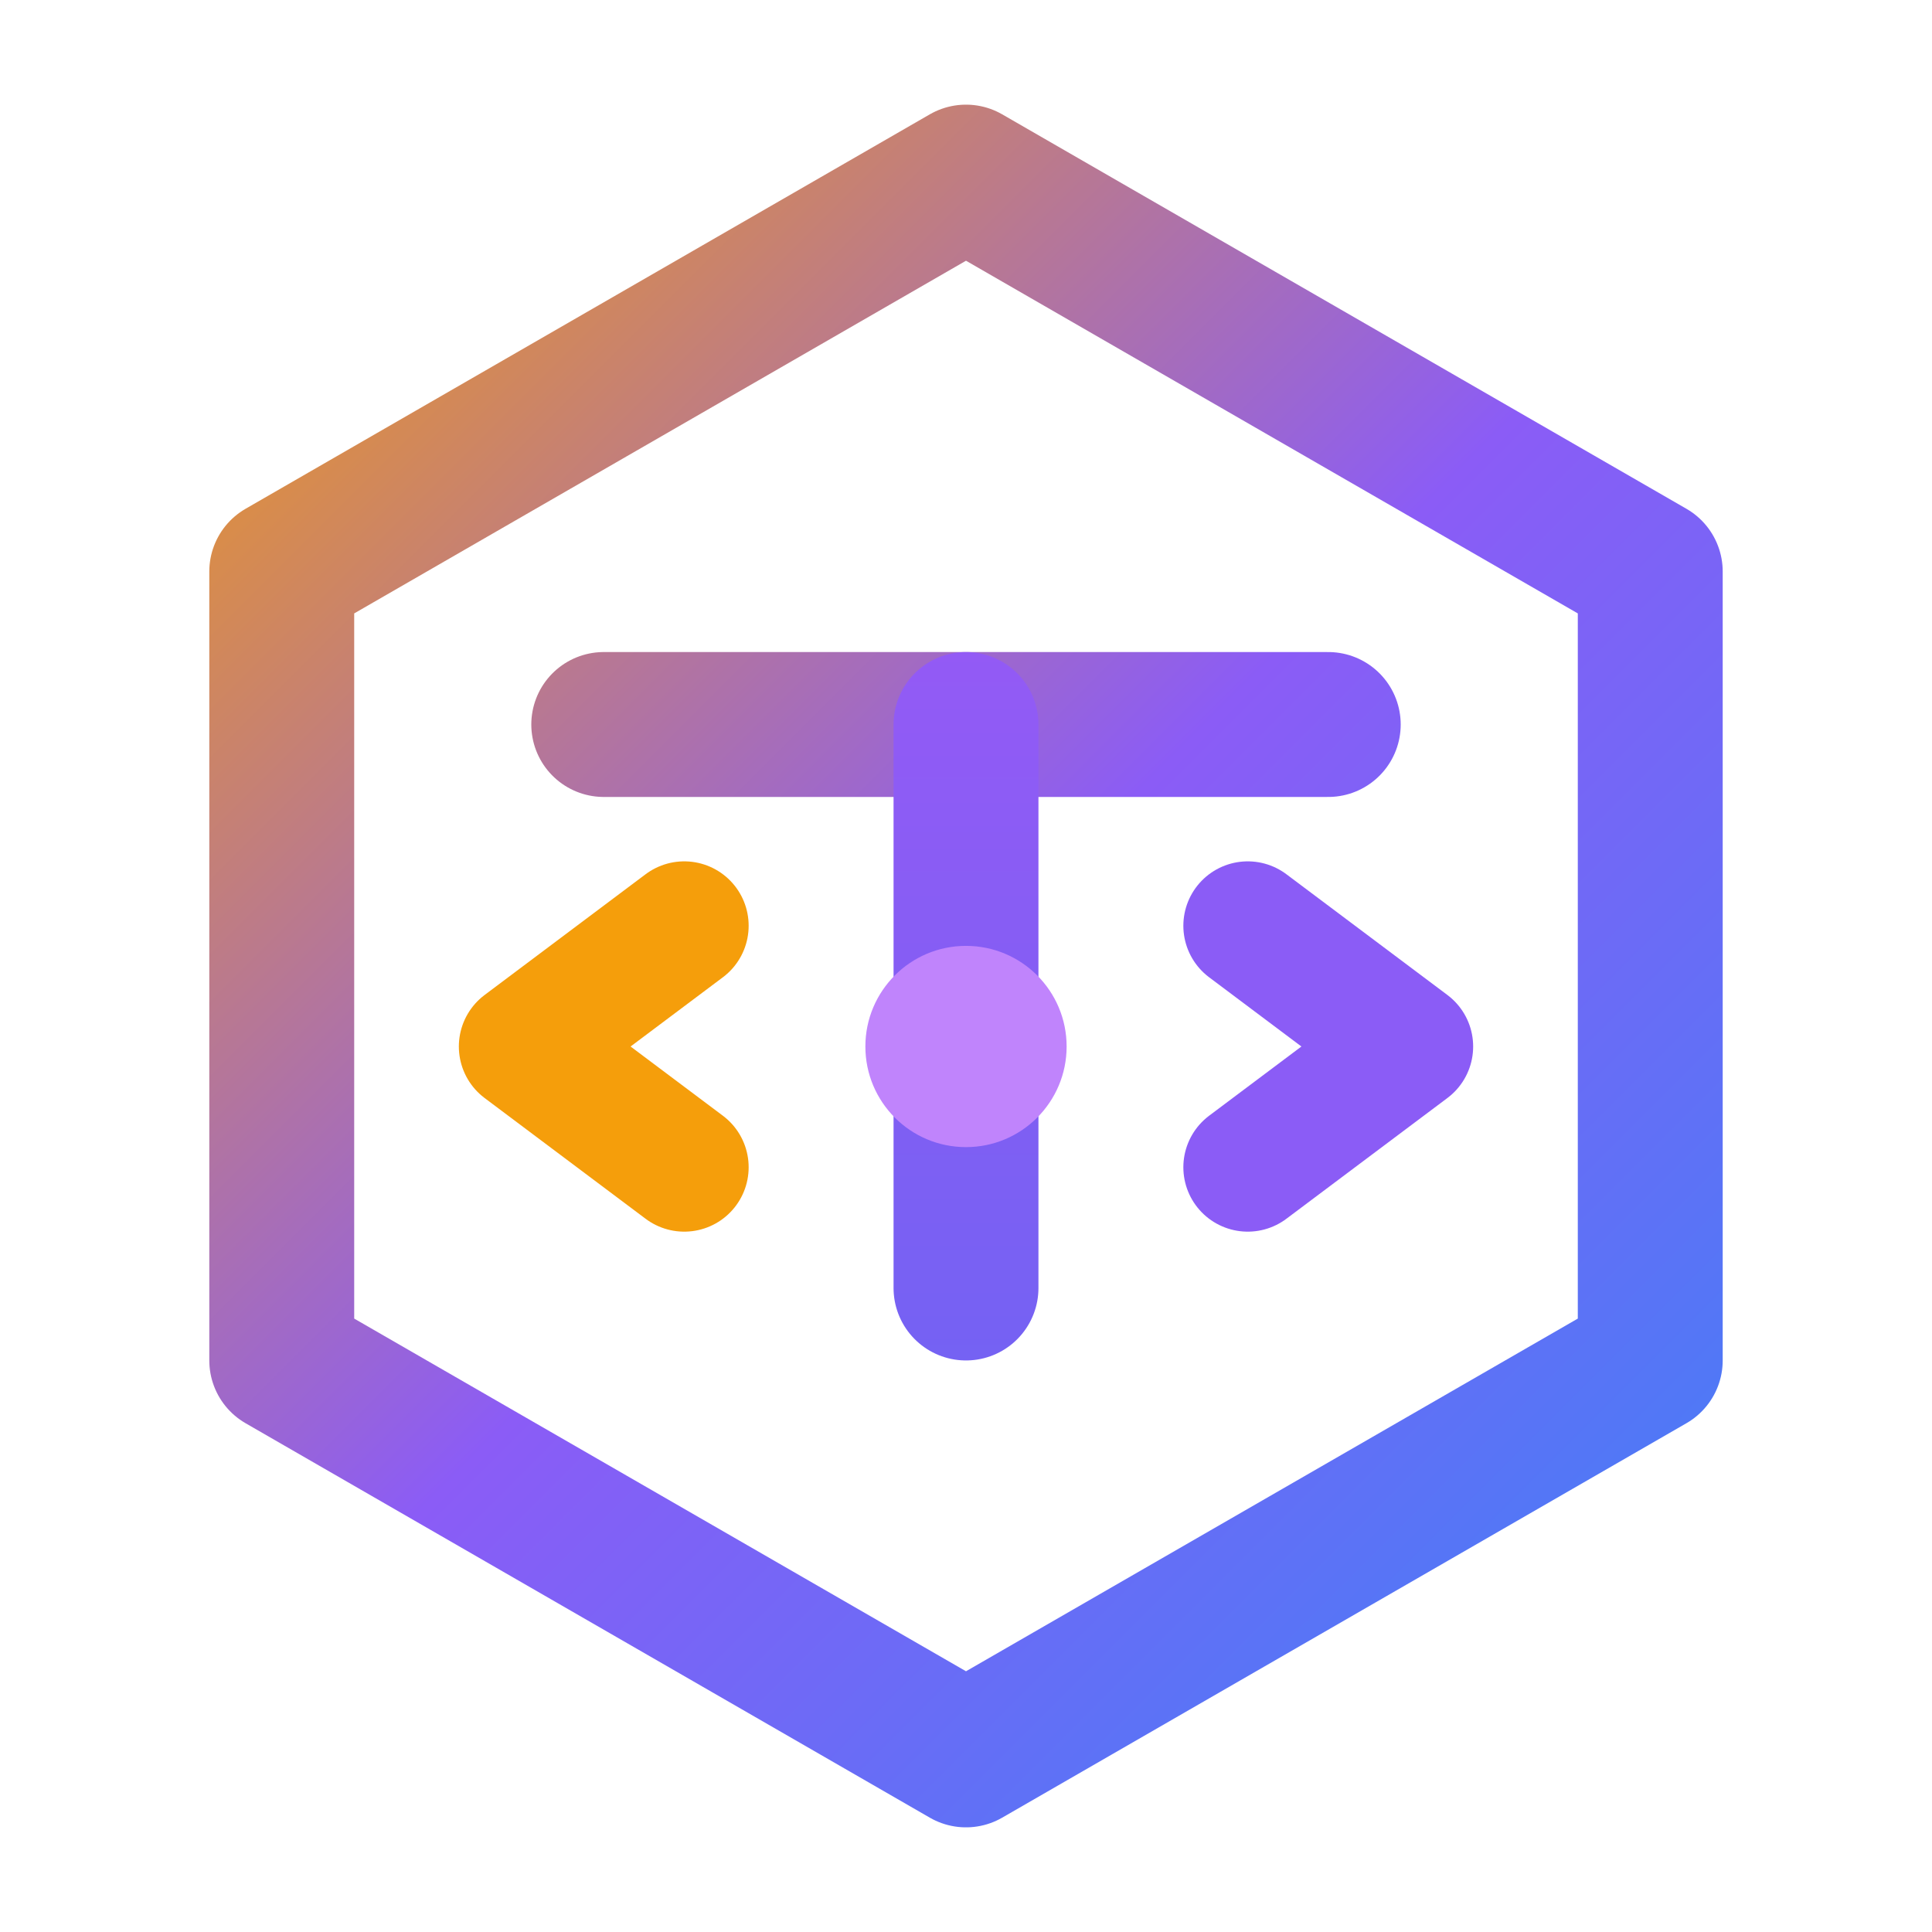
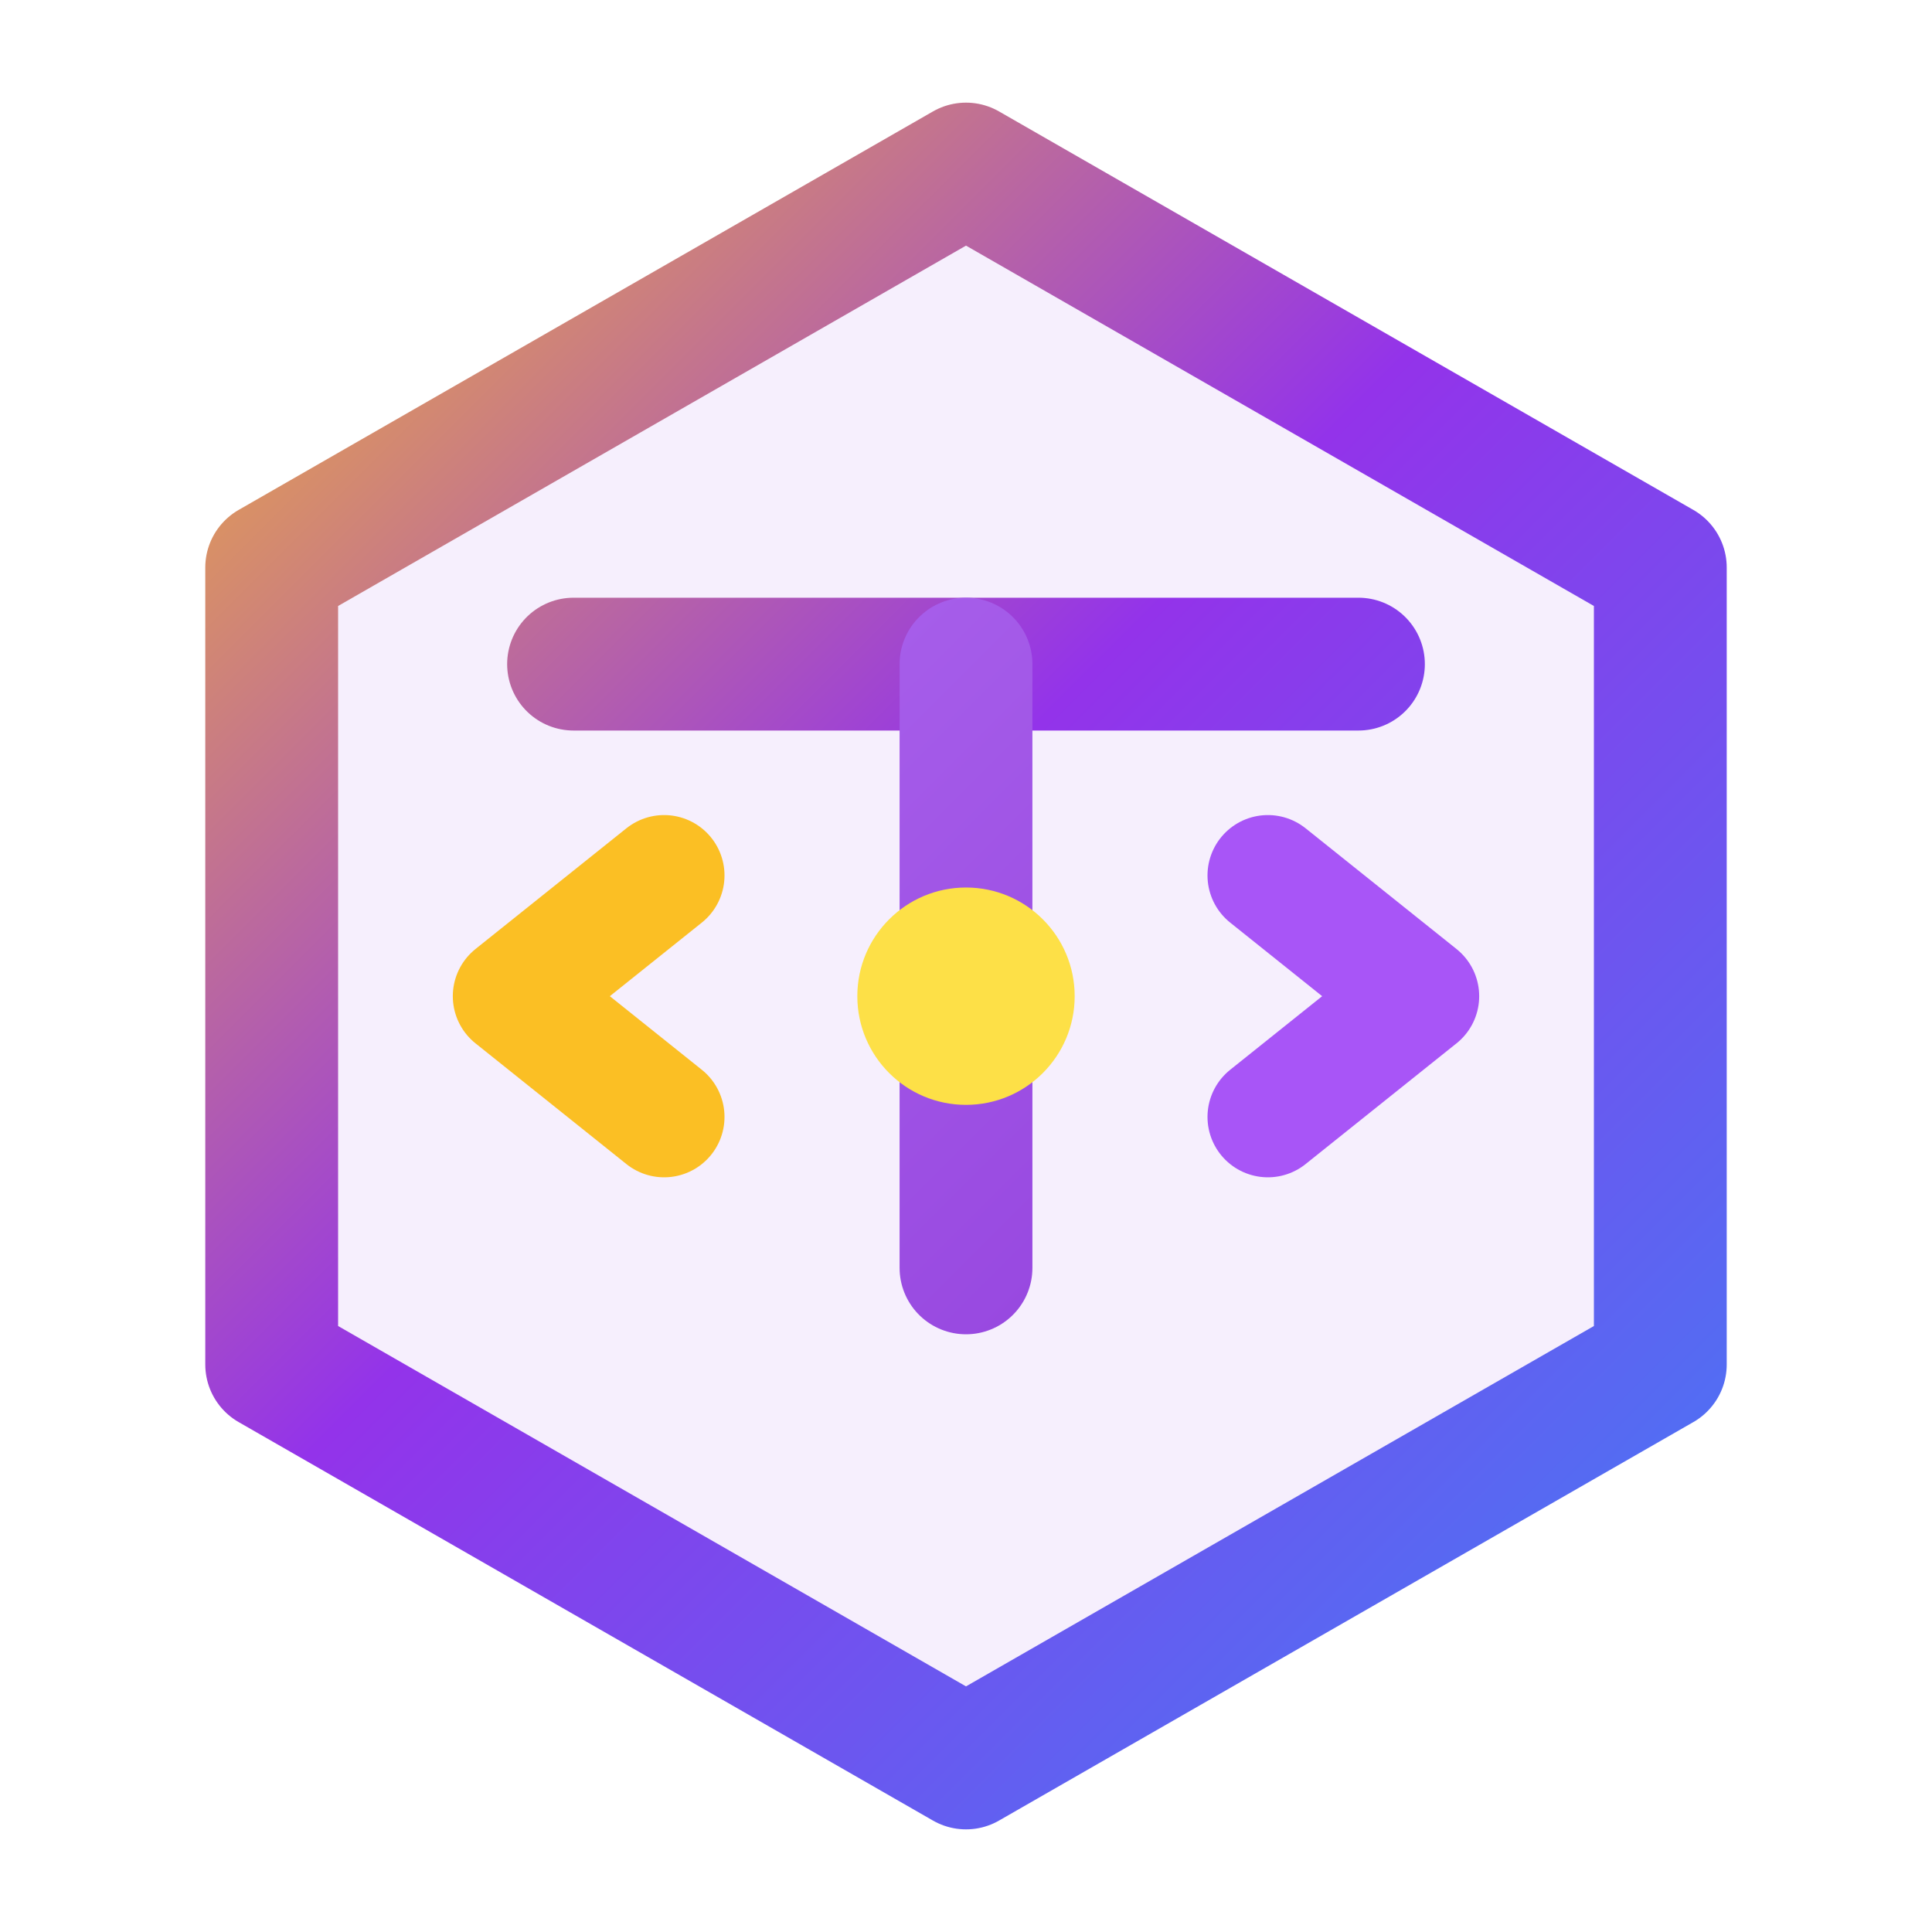
- <svg xmlns="http://www.w3.org/2000/svg" width="256" height="256" viewBox="0 0 24 24" fill="none">
+ <svg xmlns="http://www.w3.org/2000/svg" width="256" height="256" viewBox="0 0 32 32" fill="none">
  <defs>
-     <linearGradient id="gtGradPrimary" x1="2" y1="2" x2="22" y2="22" gradientUnits="userSpaceOnUse">
-       <stop offset="0%" stop-color="#F59E0B" />
-       <stop offset="50%" stop-color="#8B5CF6" />
+     <linearGradient id="gtMainGrad" x1="2" y1="2" x2="30" y2="30" gradientUnits="userSpaceOnUse">
+       <stop offset="0%" stop-color="#FBBF24" />
+       <stop offset="45%" stop-color="#9333EA" />
      <stop offset="100%" stop-color="#3B82F6" />
    </linearGradient>
-     <linearGradient id="gtGradGold" x1="0" y1="0" x2="24" y2="24" gradientUnits="userSpaceOnUse">
-       <stop offset="0%" stop-color="#FBBF24" />
-       <stop offset="100%" stop-color="#F59E0B" />
+     <linearGradient id="gtGoldGrad" x1="4" y1="4" x2="28" y2="28" gradientUnits="userSpaceOnUse">
+       <stop offset="0%" stop-color="#FDE047" />
+       <stop offset="60%" stop-color="#F59E0B" />
+       <stop offset="100%" stop-color="#D97706" />
    </linearGradient>
-     <linearGradient id="gtGradGlow" x1="12" y1="2" x2="12" y2="22" gradientUnits="userSpaceOnUse">
-       <stop offset="0%" stop-color="#A855F7" />
-       <stop offset="100%" stop-color="#6366F1" />
+     <linearGradient id="gtPurpleGrad" x1="0" y1="0" x2="32" y2="32" gradientUnits="userSpaceOnUse">
+       <stop offset="0%" stop-color="#C084FC" />
+       <stop offset="100%" stop-color="#7E22CE" />
    </linearGradient>
  </defs>
-   <path d="M12 2.2L20.5 7.1V16.9L12 21.8L3.5 16.9V7.1L12 2.2Z" stroke="url(#gtGradPrimary)" stroke-width="1.8" stroke-linecap="round" stroke-linejoin="round" />
-   <path d="M7.5 9H16.5" stroke="url(#gtGradPrimary)" stroke-width="1.8" stroke-linecap="round" />
-   <path d="M12 9V16" stroke="url(#gtGradGlow)" stroke-width="1.8" stroke-linecap="round" />
-   <path d="M8.5 11.5L6.5 13L8.5 14.5" stroke="#F59E0B" stroke-width="1.6" stroke-linecap="round" stroke-linejoin="round" />
-   <path d="M15.5 11.5L17.5 13L15.5 14.5" stroke="#8B5CF6" stroke-width="1.6" stroke-linecap="round" stroke-linejoin="round" />
-   <circle cx="12" cy="13" r="1.25" fill="#C084FC" />
+   <path d="M16 2.8L27.5 9.4V22.6L16 29.2L4.5 22.6V9.4L16 2.8Z" stroke="url(#gtMainGrad)" stroke-width="2.2" stroke-linecap="round" stroke-linejoin="round" fill="rgba(147, 51, 234, 0.08)" />
+   <path d="M9.5 11H22.5" stroke="url(#gtMainGrad)" stroke-width="2.2" stroke-linecap="round" />
+   <path d="M16 11V21" stroke="url(#gtPurpleGrad)" stroke-width="2.2" stroke-linecap="round" />
+   <path d="M11 14.5L8.5 16.5L11 18.5" stroke="#FBBF24" stroke-width="2" stroke-linecap="round" stroke-linejoin="round" />
+   <path d="M21 14.5L23.5 16.5L21 18.5" stroke="#A855F7" stroke-width="2" stroke-linecap="round" stroke-linejoin="round" />
+   <circle cx="16" cy="16.5" r="1.8" fill="#FDE047" />
</svg>
